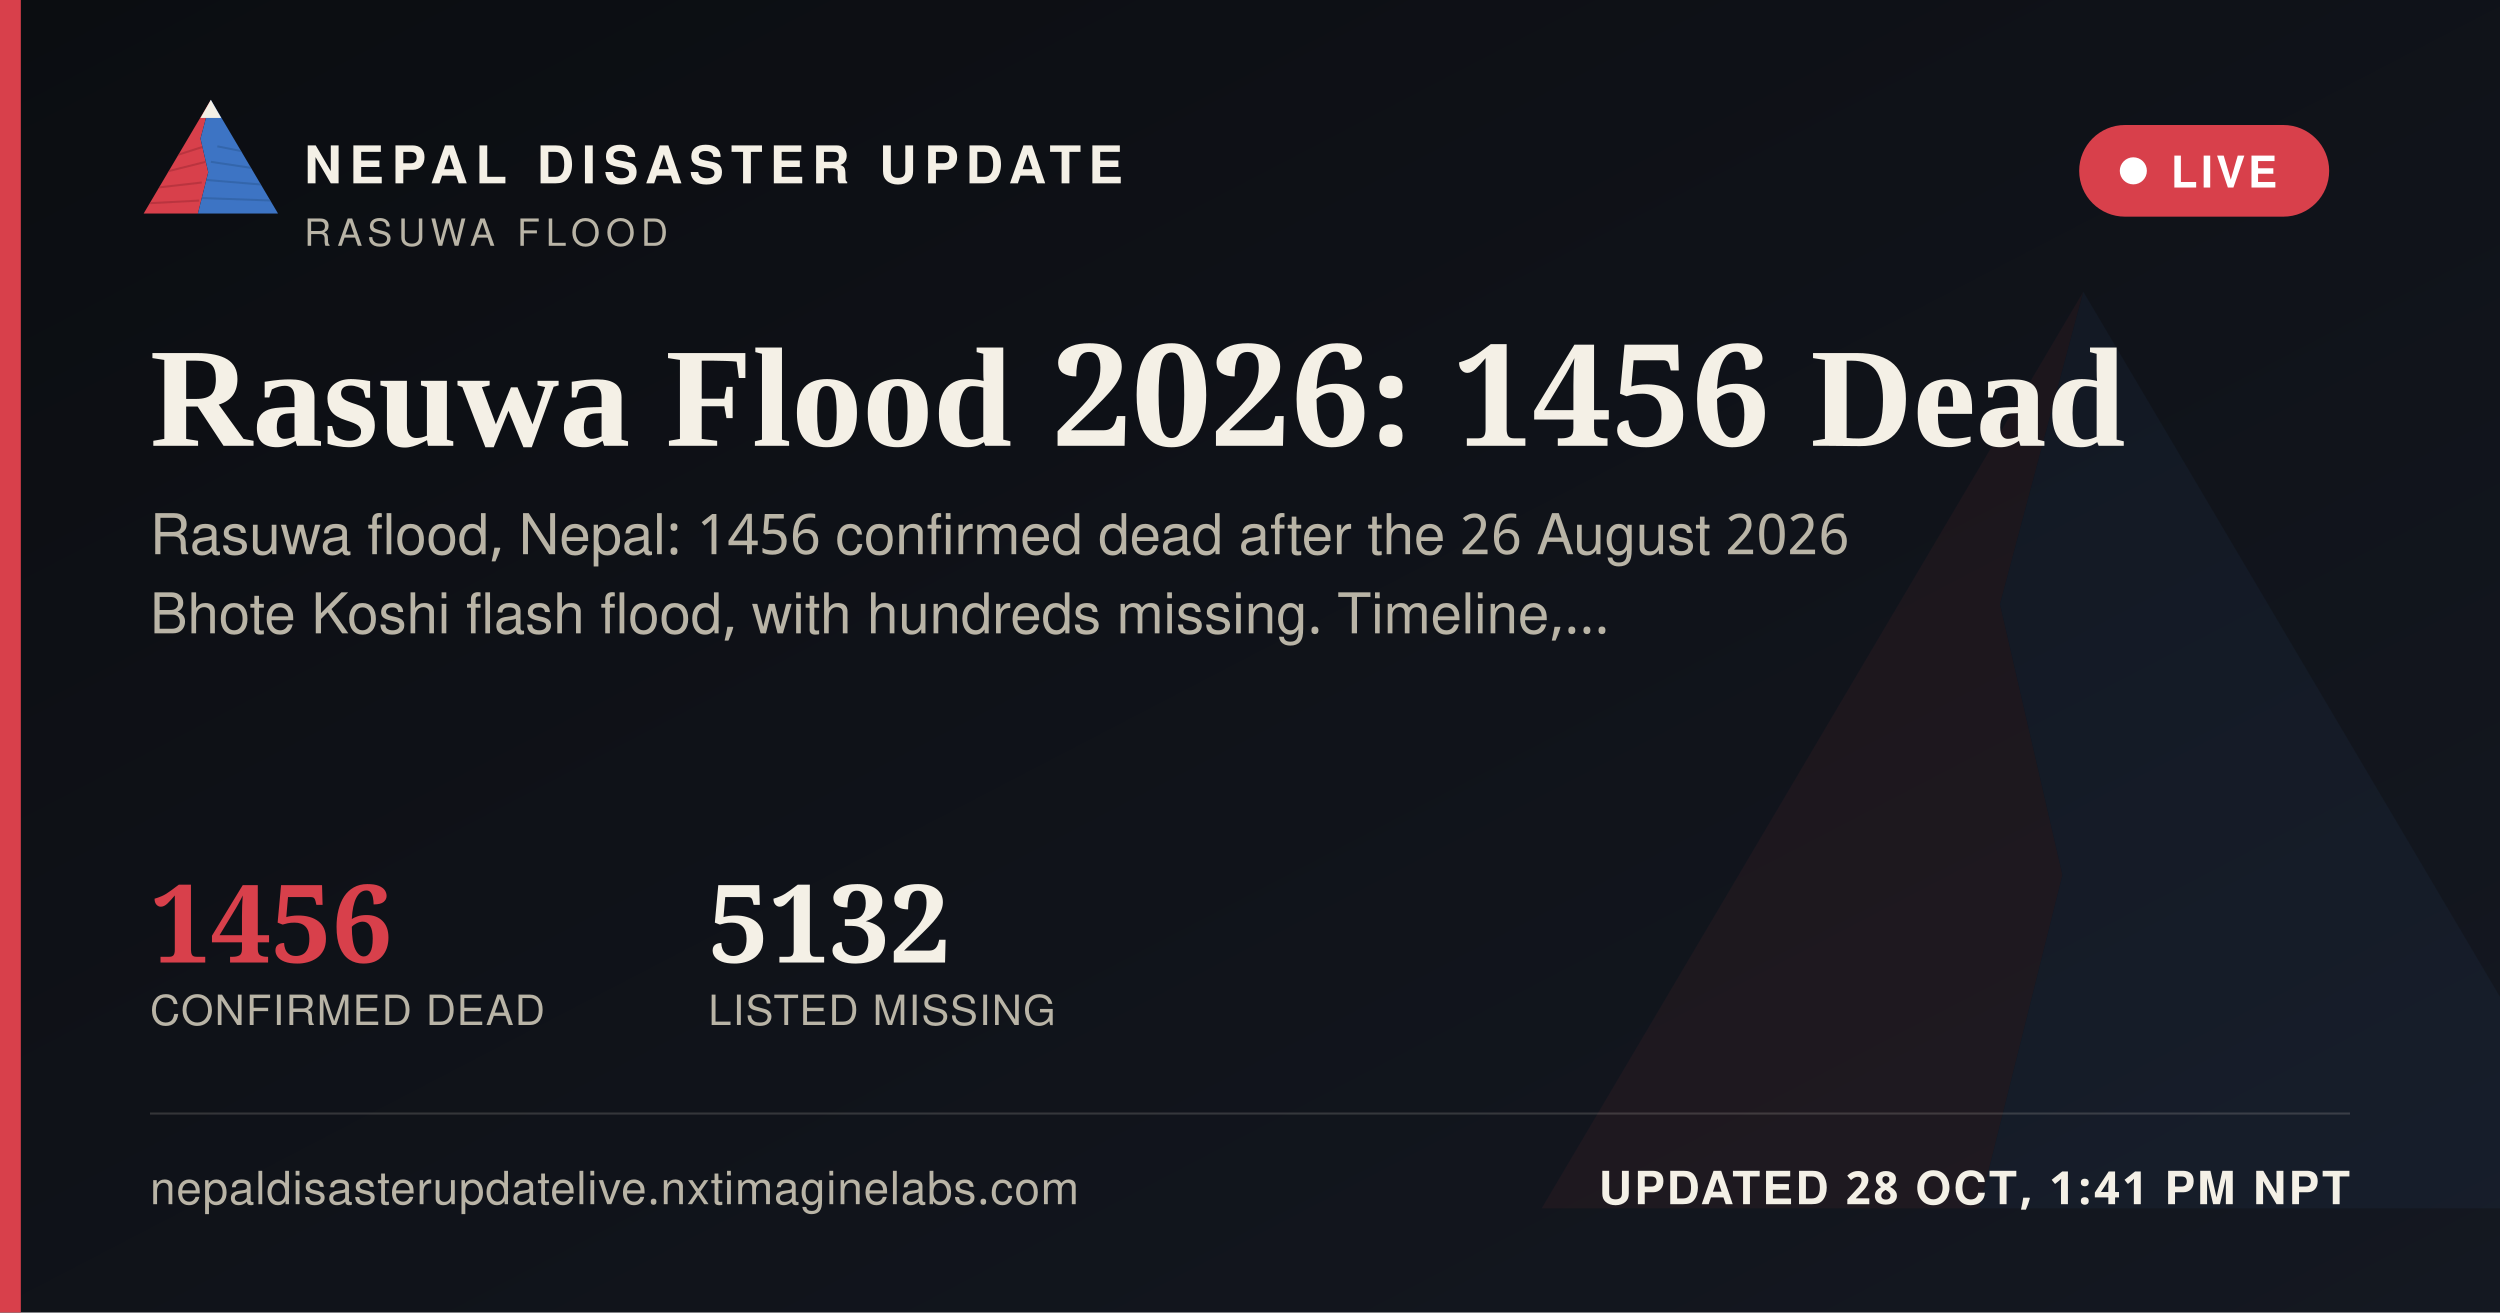
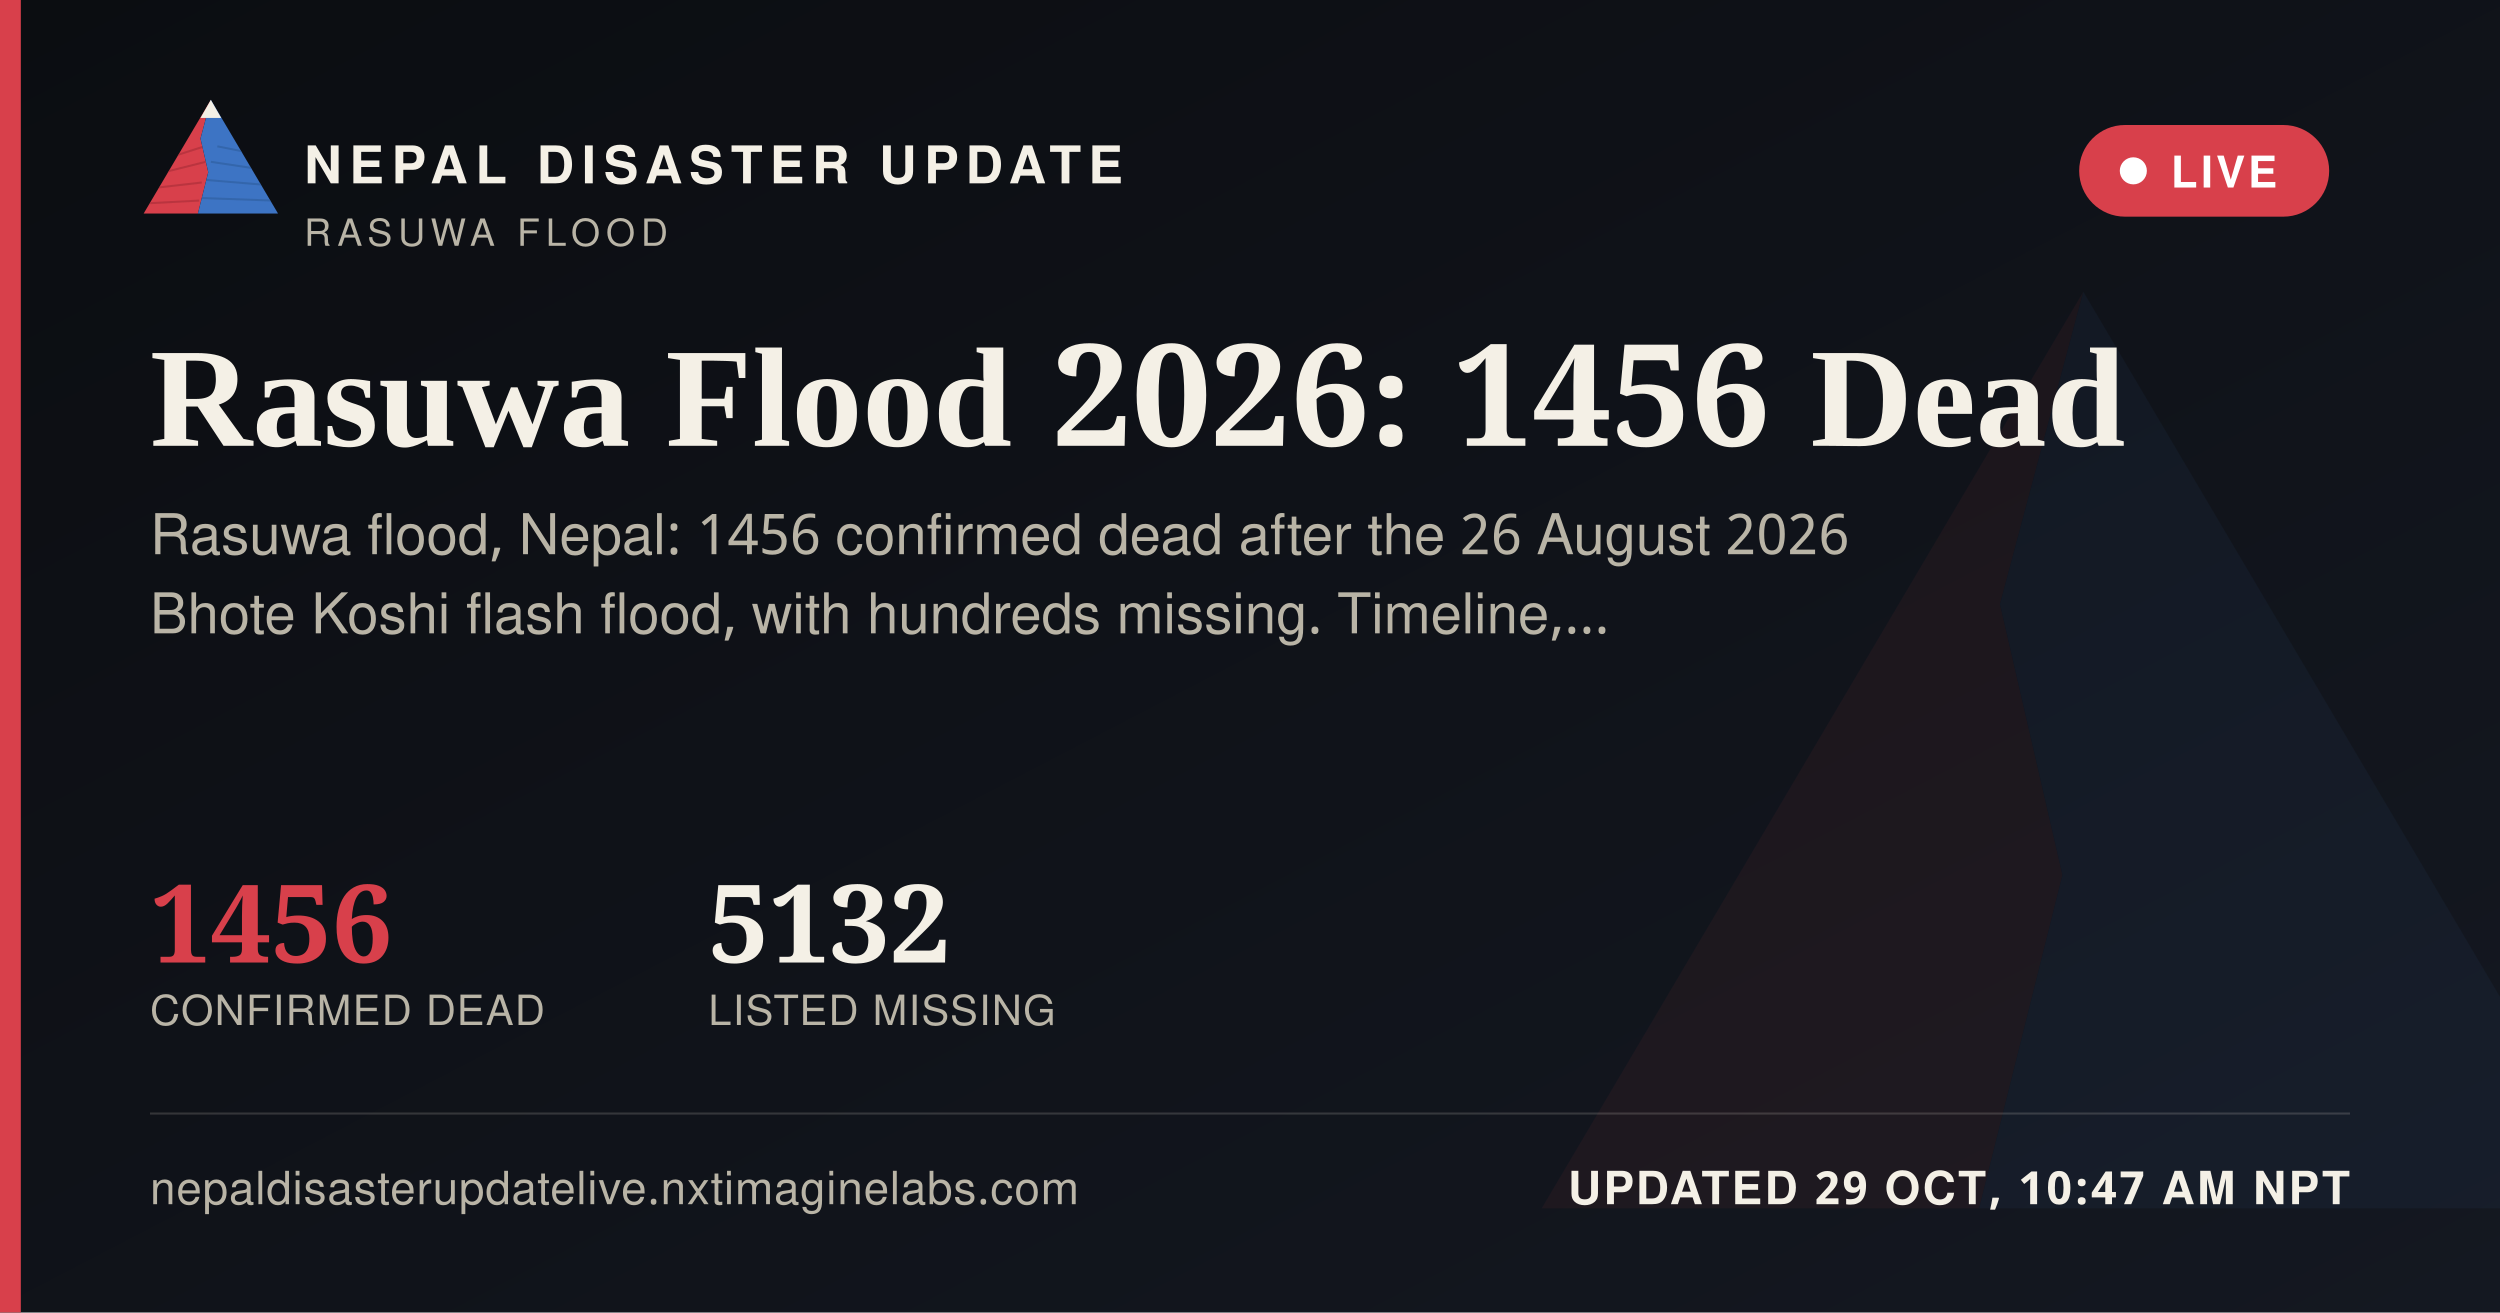
<svg xmlns="http://www.w3.org/2000/svg" width="1200" height="630" viewBox="0 0 1200 630">
  <defs>
    <linearGradient id="ogbg" x1="0" y1="0" x2="1" y2="1">
      <stop offset="0" stop-color="#0B0D11" />
      <stop offset="1" stop-color="#141821" />
    </linearGradient>
  </defs>
  <rect width="1200" height="630" fill="url(#ogbg)" />
  <g transform="translate(700,60) scale(5)" opacity="0.06">
    <polygon points="60,16 52,46 58,72 50,104 8,104" fill="#D8404B" />
    <polygon points="60,16 112,104 50,104 58,72 52,46" fill="#3D74C4" />
  </g>
  <rect x="0" y="0" width="10" height="630" fill="#D8404B" />
  <g transform="translate(64,38) scale(0.62)">
    <g>
      <defs>
        <clipPath id="ogLc">
          <polygon points="60,16 52,46 58,72 50,104 8,104" />
        </clipPath>
        <clipPath id="ogRc">
          <polygon points="60,16 112,104 50,104 58,72 52,46" />
        </clipPath>
      </defs>
      <polygon points="60,16 52,46 58,72 50,104 8,104" fill="#D8404B" />
      <g clip-path="url(#ogLc)" stroke="#A32A34" stroke-width="1.6" fill="none" opacity="0.55">
        <path d="M30,60 L55,52" />
        <path d="M24,72 L56,64" />
        <path d="M18,84 L53,80" />
        <path d="M13,96 L51,94" />
      </g>
      <polygon points="60,16 112,104 50,104 58,72 52,46" fill="#3D74C4" />
      <g clip-path="url(#ogRc)" stroke="#2A5793" stroke-width="1.6" fill="none" opacity="0.5">
        <path d="M65,52 L95,58" />
        <path d="M60,64 L100,70" />
        <path d="M56,78 L104,82" />
        <path d="M52,92 L108,94" />
      </g>
      <polygon points="60,16 52,30 68,30" fill="#F4F0E6" />
    </g>
  </g>
  <text x="146" y="88" font-family="'Public Sans', 'Noto Sans Devanagari', 'Helvetica Neue', Helvetica, Arial, sans-serif" font-size="25" font-weight="800" letter-spacing="3.6" fill="#F4F0E6">NEPAL DISASTER UPDATE</text>
  <text x="146" y="118" font-family="'Public Sans', 'Noto Sans Devanagari', 'Helvetica Neue', Helvetica, Arial, sans-serif" font-size="18" letter-spacing="2.8" fill="#B9B4A6">RASUWA FLOOD</text>
  <g>
    <rect x="998" y="60" width="120" height="44" rx="22" fill="#D8404B" stroke="none" />
    <circle cx="1024" cy="82" r="6.5" fill="#FFFFFF" />
    <text x="1042" y="90" font-family="'Public Sans', 'Noto Sans Devanagari', 'Helvetica Neue', Helvetica, Arial, sans-serif" font-size="21" font-weight="700" letter-spacing="1.6" fill="#FFFFFF">LIVE</text>
  </g>
  <text x="72" y="214" font-family="Newsreader, 'Noto Serif Devanagari', Georgia, 'Times New Roman', serif" font-size="68" font-weight="600" fill="#F4F0E6">Rasuwa Flood 2026: 1456 Dead</text>
  <text x="72" y="266" font-family="'Public Sans', 'Noto Sans Devanagari', 'Helvetica Neue', Helvetica, Arial, sans-serif" font-size="27" fill="#B9B4A6">Rasuwa flood, Nepal: 1456 confirmed dead after the 26 August 2026</text>
  <text x="72" y="304" font-family="'Public Sans', 'Noto Sans Devanagari', 'Helvetica Neue', Helvetica, Arial, sans-serif" font-size="27" fill="#B9B4A6">Bhote Koshi flash flood, with hundreds missing. Timeline,…</text>
  <g transform="translate(72,462)">
    <text x="0" y="0" font-family="Newsreader, 'Noto Serif Devanagari', Georgia, 'Times New Roman', serif" font-size="52" font-weight="600" fill="#D8404B">1456</text>
    <text x="0" y="30" font-family="'Public Sans', 'Noto Sans Devanagari', 'Helvetica Neue', Helvetica, Arial, sans-serif" font-size="20" letter-spacing="0.6" fill="#B9B4A6">CONFIRMED DEAD</text>
    <text x="268" y="0" font-family="Newsreader, 'Noto Serif Devanagari', Georgia, 'Times New Roman', serif" font-size="52" font-weight="600" fill="#F4F0E6">5132</text>
    <text x="268" y="30" font-family="'Public Sans', 'Noto Sans Devanagari', 'Helvetica Neue', Helvetica, Arial, sans-serif" font-size="20" letter-spacing="0.6" fill="#B9B4A6">LISTED MISSING</text>
  </g>
  <rect x="72" y="534" width="1056" height="1" fill="rgba(244,240,230,0.16)" />
  <text x="72" y="578" font-family="'Public Sans', 'Noto Sans Devanagari', 'Helvetica Neue', Helvetica, Arial, sans-serif" font-size="22" fill="#B9B4A6" letter-spacing="0.4">nepaldisasterupdatelive.nxtimaginelabs.com</text>
-   <text x="1128" y="578" text-anchor="end" font-family="'Public Sans', 'Noto Sans Devanagari', 'Helvetica Neue', Helvetica, Arial, sans-serif" font-size="22" font-weight="700" letter-spacing="1.2" fill="#F4F0E6">UPDATED 28 OCT, 1:41 PM NPT</text>
+   <text x="1128" y="578" text-anchor="end" font-family="'Public Sans', 'Noto Sans Devanagari', 'Helvetica Neue', Helvetica, Arial, sans-serif" font-size="22" font-weight="700" letter-spacing="1.2" fill="#F4F0E6">UPDATED 29 OCT, 10:47 AM NPT</text>
</svg>
